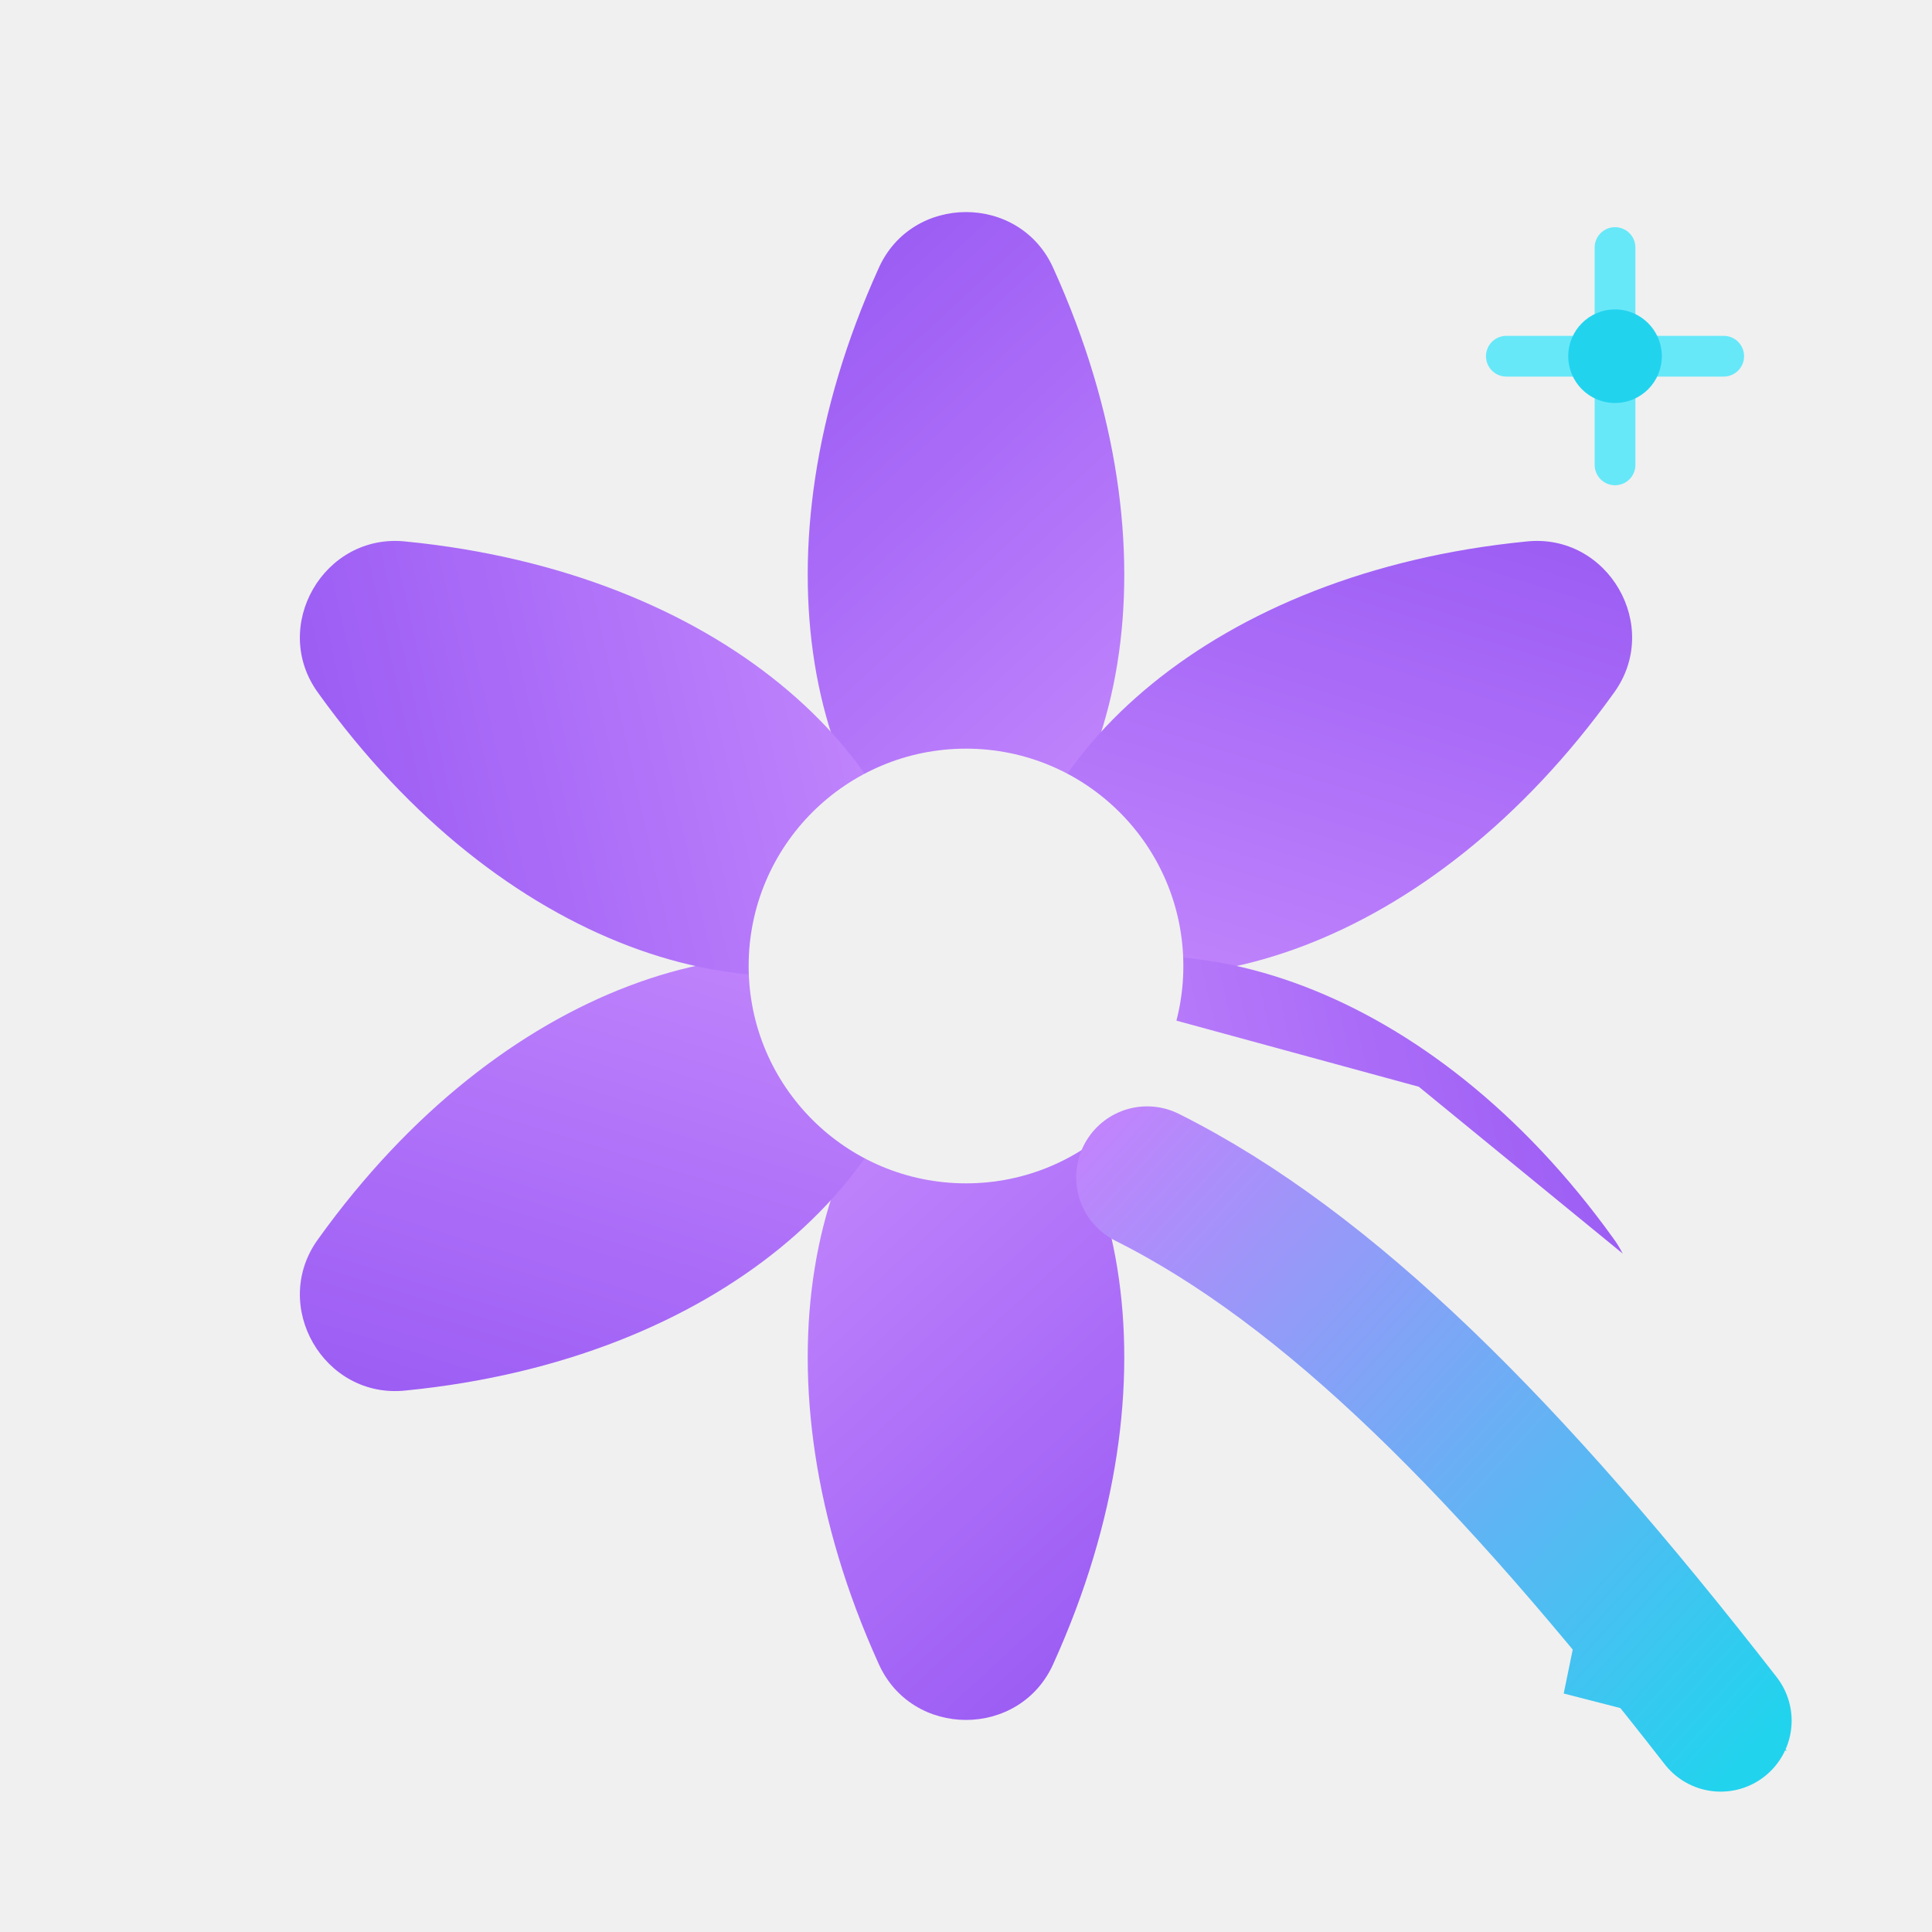
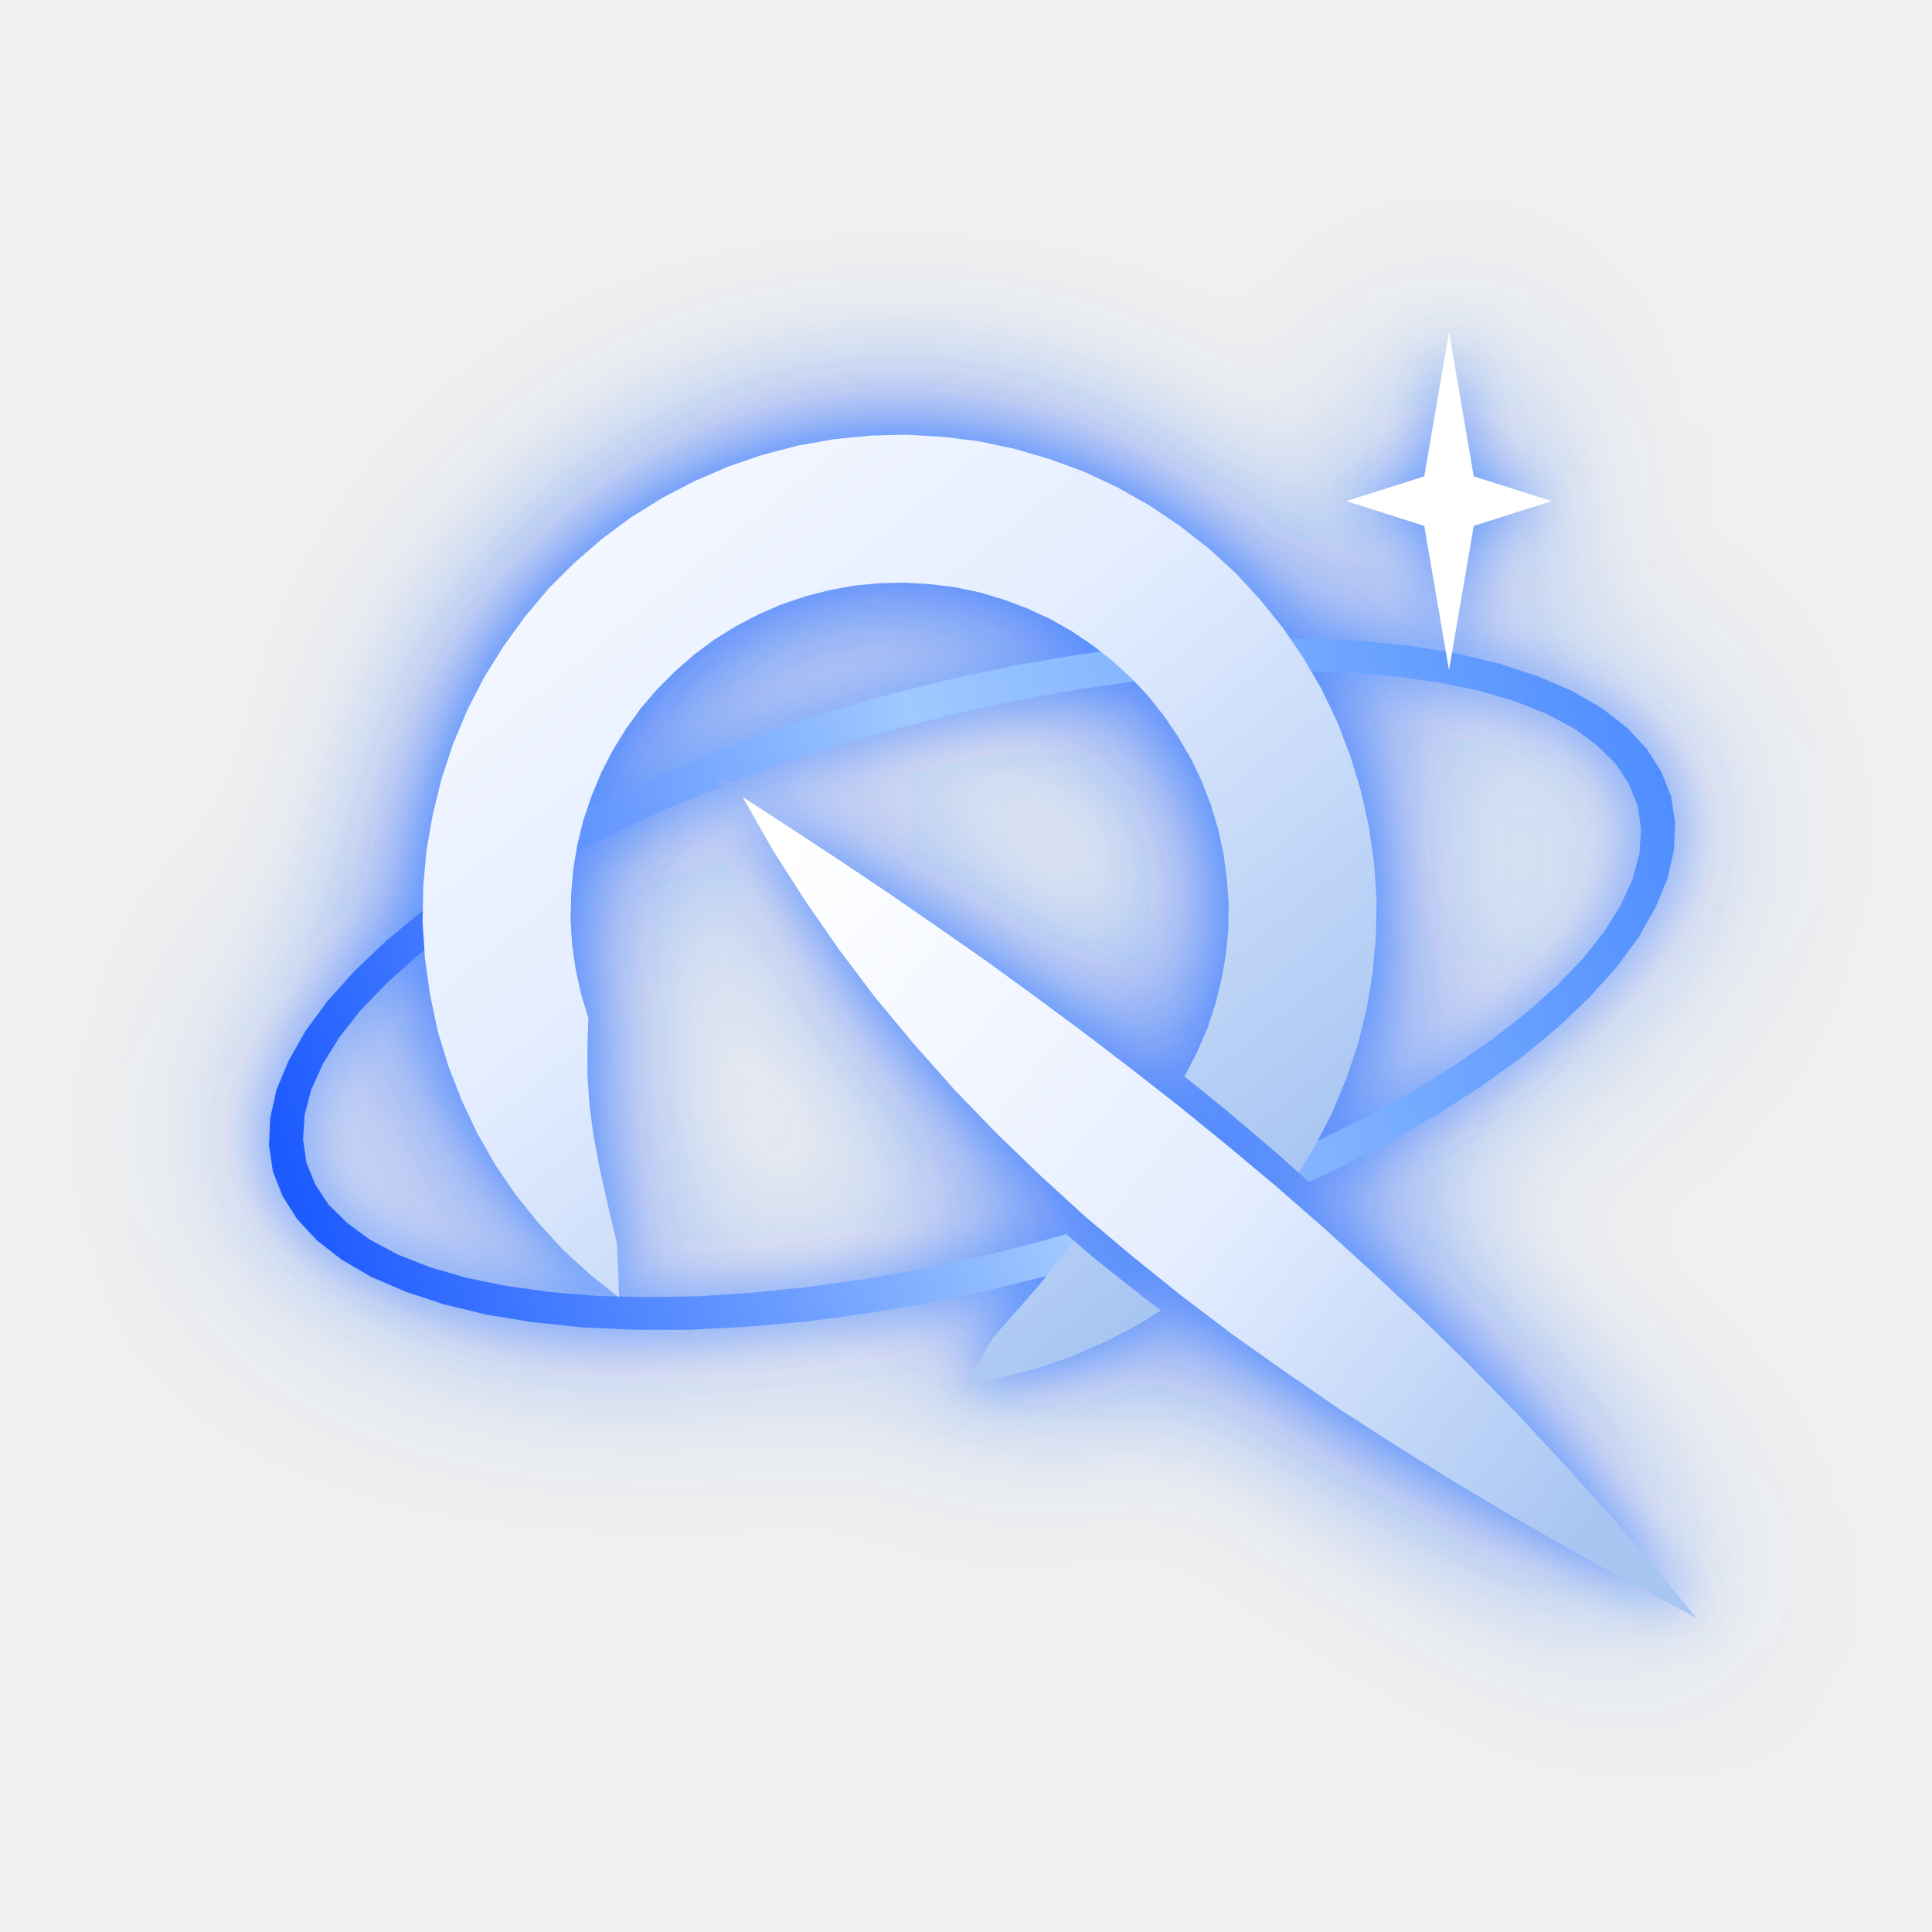
<svg xmlns="http://www.w3.org/2000/svg" viewBox="0 0 64 64" role="img" aria-label="Qyro">
  <defs>
-     <linearGradient id="qg" x1="8" y1="6" x2="56" y2="58" gradientUnits="userSpaceOnUse">
-       <stop offset="0%" stop-color="#7C3AED" />
-       <stop offset="0.48" stop-color="#C084FC" />
-       <stop offset="1" stop-color="#22D3EE" />
+     <linearGradient id="qchrome" x1="14" y1="10" x2="50" y2="54" gradientUnits="userSpaceOnUse">
+       <stop offset="0%" stop-color="#FFFFFF" />
+       <stop offset="0.38" stop-color="#E4EDFF" />
+       <stop offset="0.72" stop-color="#A8C6F2" />
+       <stop offset="1" stop-color="#5F8DD6" />
    </linearGradient>
-     <linearGradient id="qg2" x1="36" y1="38" x2="58" y2="58" gradientUnits="userSpaceOnUse">
-       <stop offset="0%" stop-color="#C084FC" />
-       <stop offset="1" stop-color="#22D3EE" />
+     <linearGradient id="qblade" x1="26" y1="28" x2="53" y2="50" gradientUnits="userSpaceOnUse">
+       <stop offset="0%" stop-color="#FFFFFF" />
+       <stop offset="0.55" stop-color="#E4EDFF" />
+       <stop offset="1" stop-color="#A8C6F2" />
    </linearGradient>
-     <path id="qpetal" d="M32 30.5C26.8 27.1 24.8 18.4 29.1 8.9C30.2 6.4 33.8 6.4 34.9 8.9C39.2 18.4 37.2 27.1 32 30.5Z" />
-     <mask id="qcut" maskUnits="userSpaceOnUse">
+     <linearGradient id="qorbit" x1="10" y1="40" x2="56" y2="26" gradientUnits="userSpaceOnUse">
+       <stop offset="0%" stop-color="#1E5BFF" />
+       <stop offset="0.5" stop-color="#9FC9FF" />
+       <stop offset="1" stop-color="#4D8CFF" />
+     </linearGradient>
+     <filter id="qbloom" x="-45%" y="-45%" width="190%" height="190%">
+       <feGaussianBlur stdDeviation="2.9" />
+     </filter>
+     <filter id="qrim" x="-30%" y="-30%" width="160%" height="160%">
+       <feGaussianBlur stdDeviation="0.9" />
+     </filter>
+     <path id="qring" d="M20.51 42.98 L19.56 42.23 L18.67 41.42 L17.85 40.53 L17.09 39.59 L16.41 38.59 L15.81 37.54 L15.29 36.44 L14.85 35.31 L14.50 34.16 L14.25 32.97 L14.08 31.78 L14.00 30.57 L14.02 29.36 L14.13 28.15 L14.34 26.96 L14.63 25.79 L15.01 24.64 L15.48 23.52 L16.03 22.45 L16.67 21.42 L17.38 20.44 L18.16 19.51 L19.01 18.66 L19.93 17.86 L20.90 17.14 L21.93 16.50 L23.00 15.94 L24.11 15.46 L25.25 15.07 L26.43 14.76 L27.62 14.55 L28.82 14.43 L30.03 14.40 L31.24 14.47 L32.44 14.62 L33.62 14.87 L34.78 15.21 L35.92 15.63 L37.01 16.14 L38.07 16.74 L39.07 17.41 L40.03 18.16 L40.92 18.97 L41.74 19.86 L42.50 20.80 L43.18 21.80 L43.79 22.85 L44.31 23.94 L44.74 25.07 L45.09 26.23 L45.35 27.41 L45.52 28.61 L45.60 29.82 L45.58 31.03 L45.47 32.23 L45.27 33.43 L44.98 34.60 L44.59 35.75 L44.13 36.86 L43.57 37.94 L42.94 38.97 L42.23 39.95 L41.45 40.87 L40.60 41.73 L39.68 42.53 L38.71 43.25 L37.69 43.89 L36.62 44.45 L35.51 44.93 L34.36 45.33 L33.19 45.63 L32.00 45.85 L32.00 45.85 L32.90 44.31 L33.76 43.33 L34.54 42.43 L35.23 41.56 L35.85 40.70 L36.38 39.84 L36.84 38.99 L37.25 38.16 L37.84 37.56 L38.38 36.93 L38.87 36.25 L39.30 35.54 L39.68 34.80 L40.01 34.03 L40.27 33.23 L40.47 32.42 L40.61 31.60 L40.69 30.77 L40.70 29.94 L40.64 29.10 L40.53 28.28 L40.35 27.46 L40.11 26.66 L39.81 25.88 L39.45 25.13 L39.03 24.41 L38.56 23.72 L38.04 23.06 L37.47 22.46 L36.85 21.89 L36.20 21.38 L35.50 20.91 L34.78 20.50 L34.02 20.15 L33.24 19.86 L32.44 19.62 L31.62 19.45 L30.79 19.35 L29.96 19.30 L29.12 19.32 L28.29 19.40 L27.47 19.55 L26.66 19.76 L25.87 20.03 L25.11 20.36 L24.37 20.75 L23.66 21.19 L22.99 21.69 L22.36 22.24 L21.77 22.83 L21.23 23.46 L20.74 24.14 L20.30 24.85 L19.92 25.59 L19.60 26.36 L19.33 27.15 L19.13 27.96 L18.99 28.79 L18.92 29.62 L18.90 30.45 L18.95 31.29 L19.07 32.11 L19.25 32.93 L19.49 33.73 L19.46 34.65 L19.46 35.62 L19.53 36.63 L19.67 37.68 L19.88 38.78 L20.14 39.93 L20.44 41.20 L20.51 42.98 Z" />
+     <path id="qtail" d="M24.60 26.40 L25.59 28.14 L26.66 29.82 L27.79 31.45 L28.99 33.04 L30.26 34.57 L31.59 36.07 L32.99 37.52 L34.45 38.93 L35.96 40.31 L37.54 41.64 L39.17 42.95 L40.86 44.23 L42.61 45.47 L44.40 46.70 L46.25 47.89 L48.15 49.07 L50.09 50.23 L52.08 51.36 L54.12 52.49 L56.20 53.60 L56.20 53.60 L54.72 51.80 L53.21 50.05 L51.69 48.37 L50.16 46.73 L48.61 45.15 L47.05 43.63 L45.47 42.15 L43.89 40.71 L42.30 39.32 L40.70 37.98 L39.09 36.67 L37.48 35.41 L35.87 34.18 L34.25 32.98 L32.64 31.81 L31.02 30.68 L29.41 29.57 L27.80 28.49 L26.20 27.44 L24.60 26.40 Z" />
+     <path id="qorb" fill-rule="evenodd" d="M55.36 26.39 L55.49 27.26 L55.45 28.16 L55.24 29.10 L54.84 30.06 L54.28 31.05 L53.55 32.04 L52.65 33.04 L51.60 34.04 L50.40 35.03 L49.06 35.99 L47.60 36.93 L46.01 37.84 L44.33 38.71 L42.55 39.53 L40.69 40.30 L38.76 41.01 L36.79 41.66 L34.78 42.24 L32.75 42.74 L30.72 43.17 L28.70 43.51 L26.71 43.78 L24.75 43.95 L22.86 44.05 L21.03 44.05 L19.29 43.97 L17.65 43.80 L16.12 43.55 L14.71 43.21 L13.44 42.79 L12.30 42.30 L11.32 41.73 L10.50 41.09 L9.84 40.38 L9.36 39.62 L9.04 38.81 L8.91 37.94 L8.95 37.04 L9.16 36.10 L9.56 35.14 L10.12 34.15 L10.85 33.16 L11.75 32.16 L12.80 31.16 L14.00 30.17 L15.34 29.21 L16.80 28.27 L18.39 27.36 L20.07 26.49 L21.85 25.67 L23.71 24.90 L25.64 24.19 L27.61 23.54 L29.62 22.96 L31.65 22.46 L33.68 22.03 L35.70 21.69 L37.69 21.42 L39.65 21.25 L41.54 21.15 L43.37 21.15 L45.11 21.23 L46.75 21.40 L48.28 21.65 L49.69 21.99 L50.96 22.41 L52.10 22.90 L53.08 23.47 L53.90 24.11 L54.56 24.82 L55.04 25.58 L55.36 26.39 Z M54.25 26.69 L54.36 27.46 L54.31 28.26 L54.09 29.10 L53.70 29.96 L53.15 30.85 L52.44 31.75 L51.57 32.65 L50.56 33.55 L49.40 34.45 L48.12 35.33 L46.72 36.19 L45.20 37.03 L43.59 37.83 L41.89 38.59 L40.11 39.30 L38.28 39.97 L36.40 40.58 L34.48 41.12 L32.55 41.61 L30.62 42.02 L28.70 42.36 L26.81 42.63 L24.95 42.82 L23.15 42.94 L21.43 42.97 L19.78 42.93 L18.23 42.80 L16.78 42.60 L15.45 42.33 L14.25 41.98 L13.18 41.56 L12.26 41.07 L11.50 40.51 L10.88 39.90 L10.44 39.23 L10.15 38.51 L10.04 37.74 L10.09 36.94 L10.31 36.10 L10.70 35.24 L11.25 34.35 L11.96 33.45 L12.83 32.55 L13.84 31.65 L15.00 30.75 L16.28 29.87 L17.68 29.01 L19.20 28.17 L20.81 27.37 L22.51 26.61 L24.29 25.90 L26.12 25.23 L28.00 24.62 L29.92 24.08 L31.85 23.59 L33.78 23.18 L35.70 22.84 L37.59 22.57 L39.45 22.38 L41.25 22.26 L42.97 22.23 L44.62 22.27 L46.17 22.40 L47.62 22.60 L48.95 22.87 L50.15 23.22 L51.22 23.64 L52.14 24.13 L52.90 24.69 L53.52 25.30 L53.96 25.97 L54.25 26.69 Z" />
+     <path id="qspk" d="M48.00 11.00 L48.82 15.78 L51.40 16.60 L48.82 17.42 L48.00 22.20 L47.18 17.42 L44.60 16.60 L47.18 15.78 Z" />
+     <mask id="qbladecut" maskUnits="userSpaceOnUse">
      <rect width="64" height="64" fill="#fff" />
-       <path d="M36.00 33.00 L47.00 36.00 L58.00 45.00 L68.00 57.00 L59.00 68.00 L38.00 49.00 Z" fill="#000" />
-       <circle cx="32" cy="32" r="7.2" fill="#000" />
+       <path d="M23.73 25.65 L24.61 27.51 L25.58 29.31 L26.64 31.04 L27.77 32.72 L28.99 34.34 L30.30 35.91 L31.68 37.43 L33.15 38.90 L34.69 40.34 L36.32 41.74 L38.04 43.10 L39.83 44.43 L41.70 45.73 L43.66 47.01 L45.69 48.27 L47.81 49.51 L50.00 50.73 L52.28 51.94 L54.64 53.15 L57.07 54.35 L57.07 54.35 L55.45 52.21 L53.81 50.16 L52.18 48.20 L50.54 46.33 L48.89 44.55 L47.24 42.84 L45.59 41.21 L43.93 39.66 L42.27 38.18 L40.60 36.76 L38.93 35.41 L37.26 34.12 L35.58 32.89 L33.90 31.72 L32.21 30.60 L30.52 29.52 L28.83 28.49 L27.13 27.51 L25.43 26.56 L23.73 25.65 Z" fill="#000" />
    </mask>
+     <g id="qback" mask="url(#qbladecut)">
+       <use href="#qorb" />
+       <use href="#qring" />
+     </g>
+     <g id="qall">
+       <use href="#qback" />
+       <use href="#qtail" />
+       <use href="#qspk" />
+     </g>
  </defs>
  <g>
-     <g mask="url(#qcut)">
-       <g fill="url(#qg)">
-         <use href="#qpetal" transform="rotate(0 32 32)" />
-         <use href="#qpetal" transform="rotate(60 32 32)" />
-         <use href="#qpetal" transform="rotate(120 32 32)" />
-         <use href="#qpetal" transform="rotate(180 32 32)" />
-         <use href="#qpetal" transform="rotate(240 32 32)" />
-         <use href="#qpetal" transform="rotate(300 32 32)" />
-       </g>
+     <use href="#qall" fill="#1E5BFF" filter="url(#qbloom)" opacity="0.9" />
+     <use href="#qall" fill="#4D8CFF" filter="url(#qrim)" opacity="0.9" />
+     <g mask="url(#qbladecut)">
+       <use href="#qorb" fill="url(#qorbit)" />
+       <use href="#qring" fill="url(#qchrome)" />
    </g>
-     <path d="M38 39C44 42 50 48 57 57" fill="none" stroke="url(#qg2)" stroke-width="4.7" stroke-linecap="round" />
-     <path d="M52.6 52.2L59.2 58L51.8 56.1" fill="url(#qg2)" />
-     <path d="M53.5 8.2V15.4M49.9 11.8H57.1" stroke="#67E8F9" stroke-width="1.35" stroke-linecap="round" />
-     <circle cx="53.5" cy="11.8" r="1.55" fill="#22D3EE" />
+     <use href="#qtail" fill="url(#qblade)" />
+     <use href="#qspk" fill="#FFFFFF" />
  </g>
</svg>
